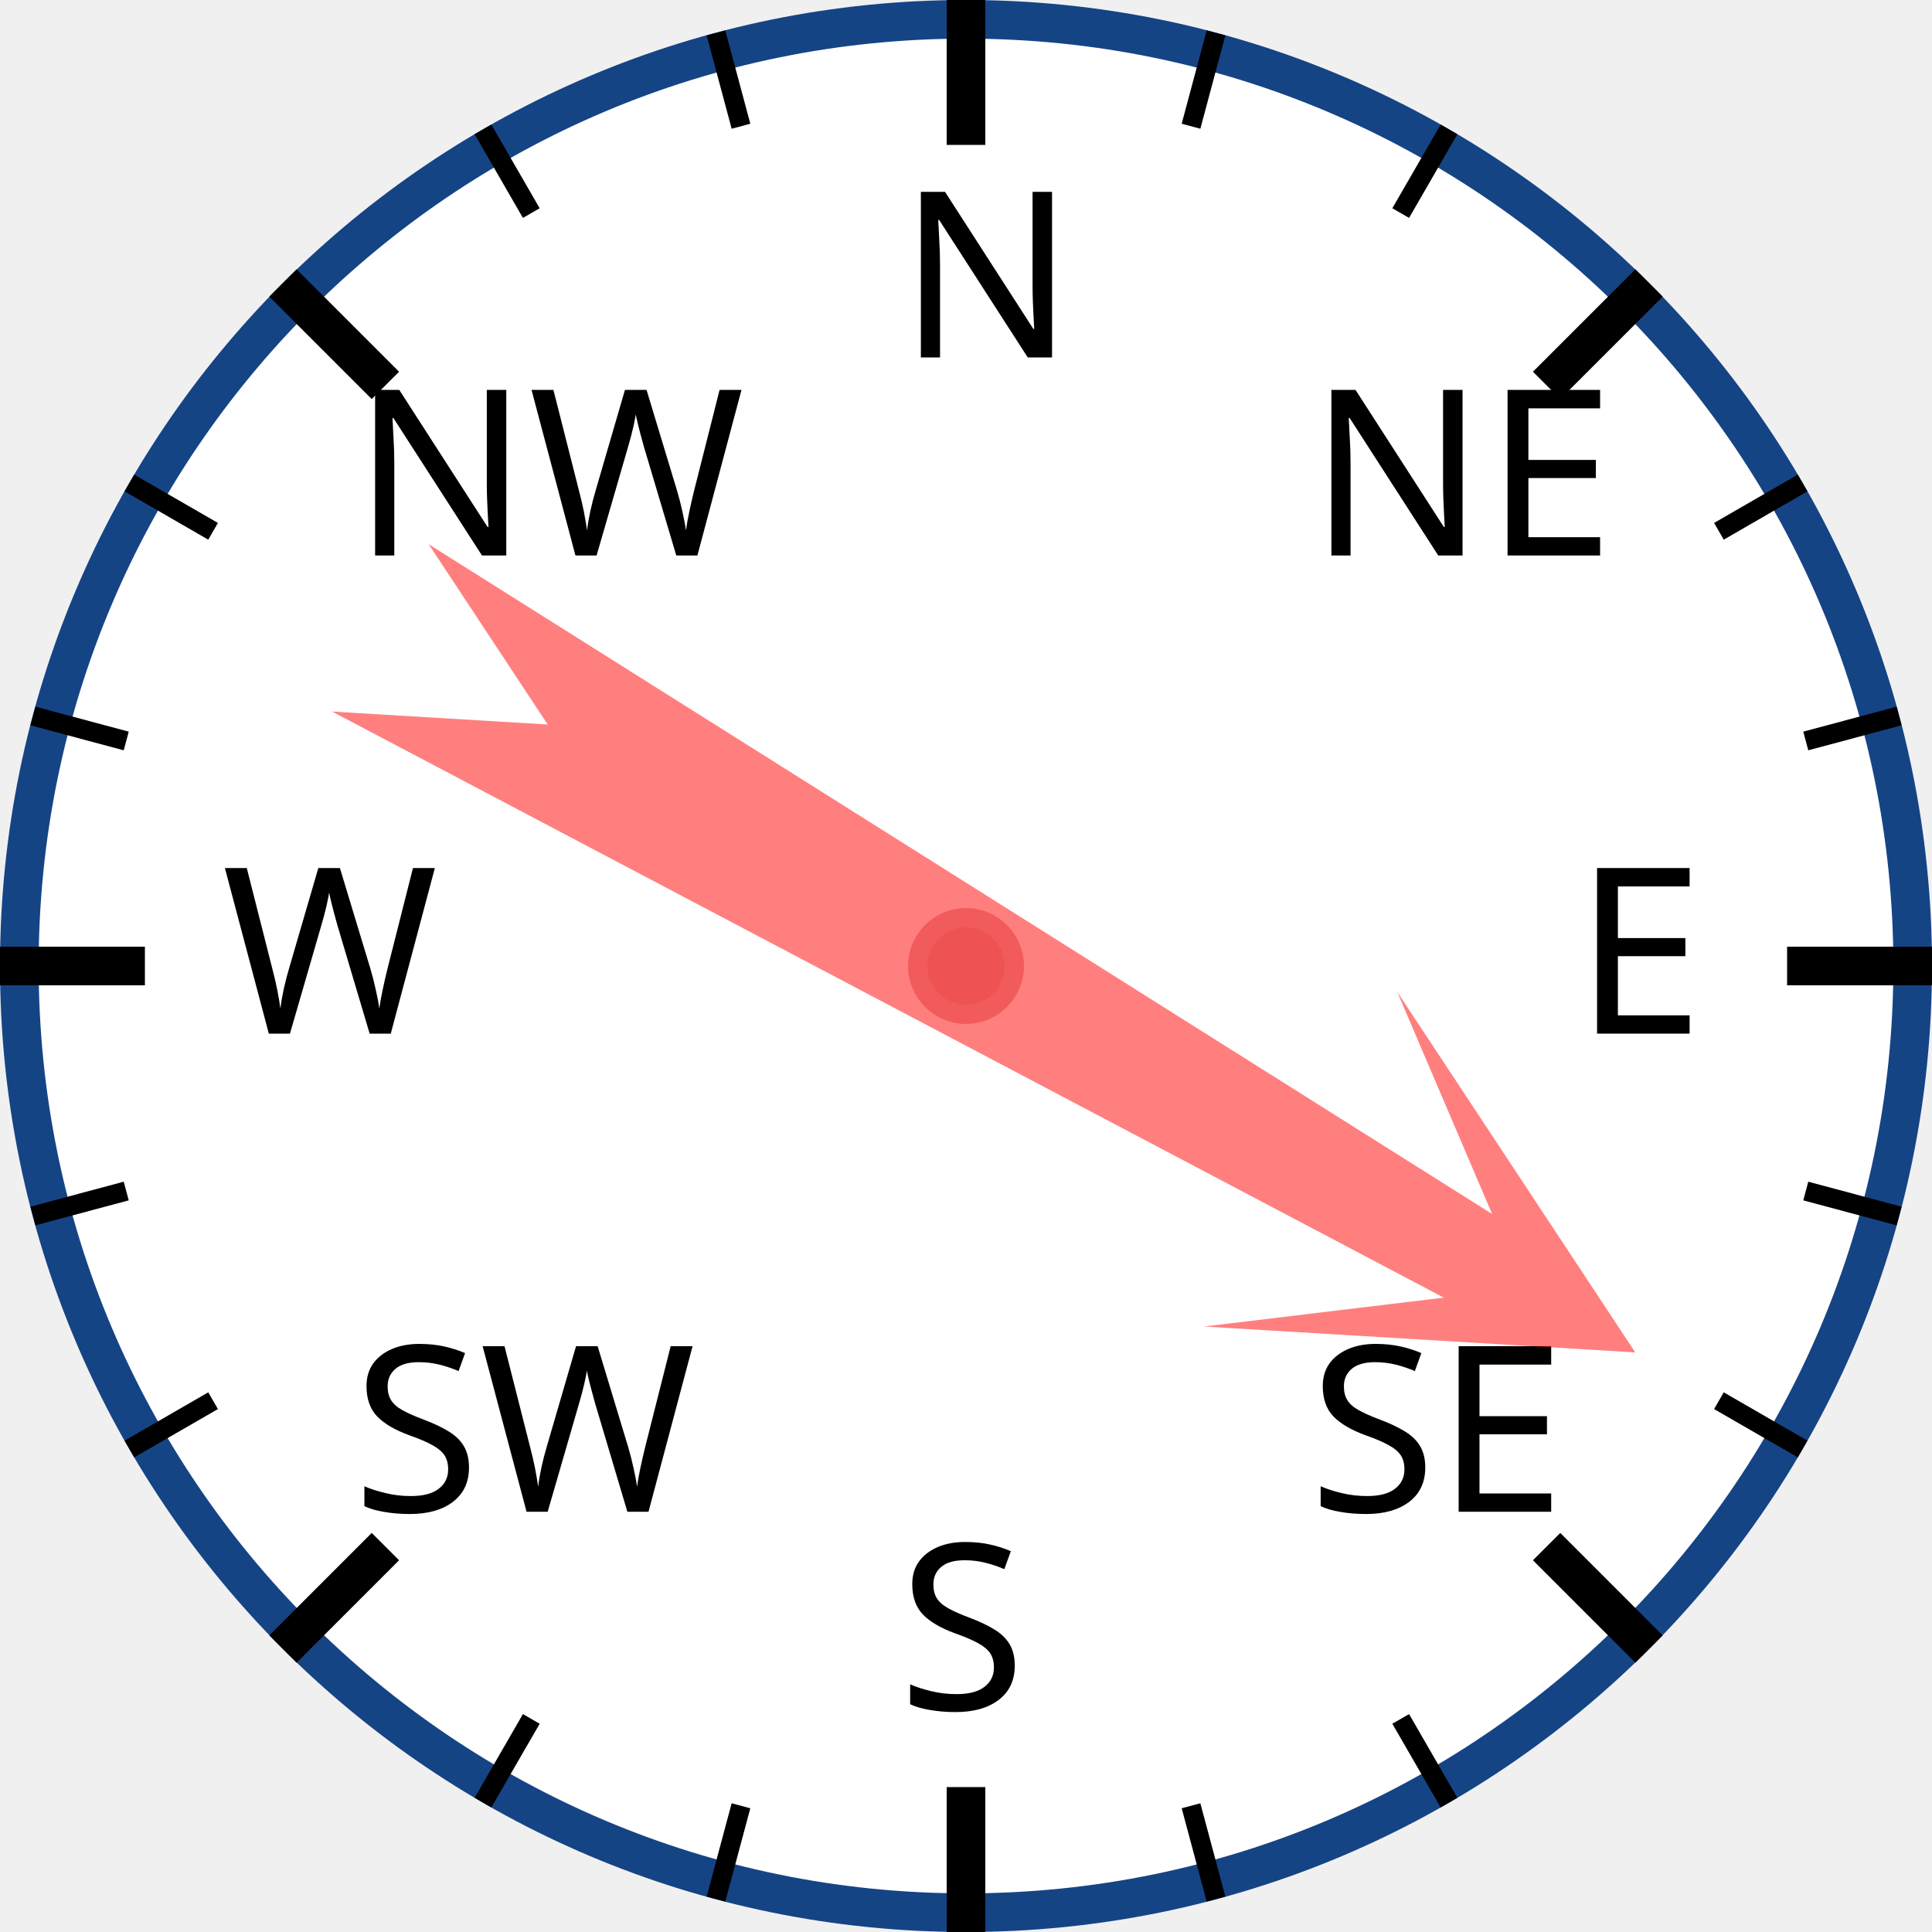
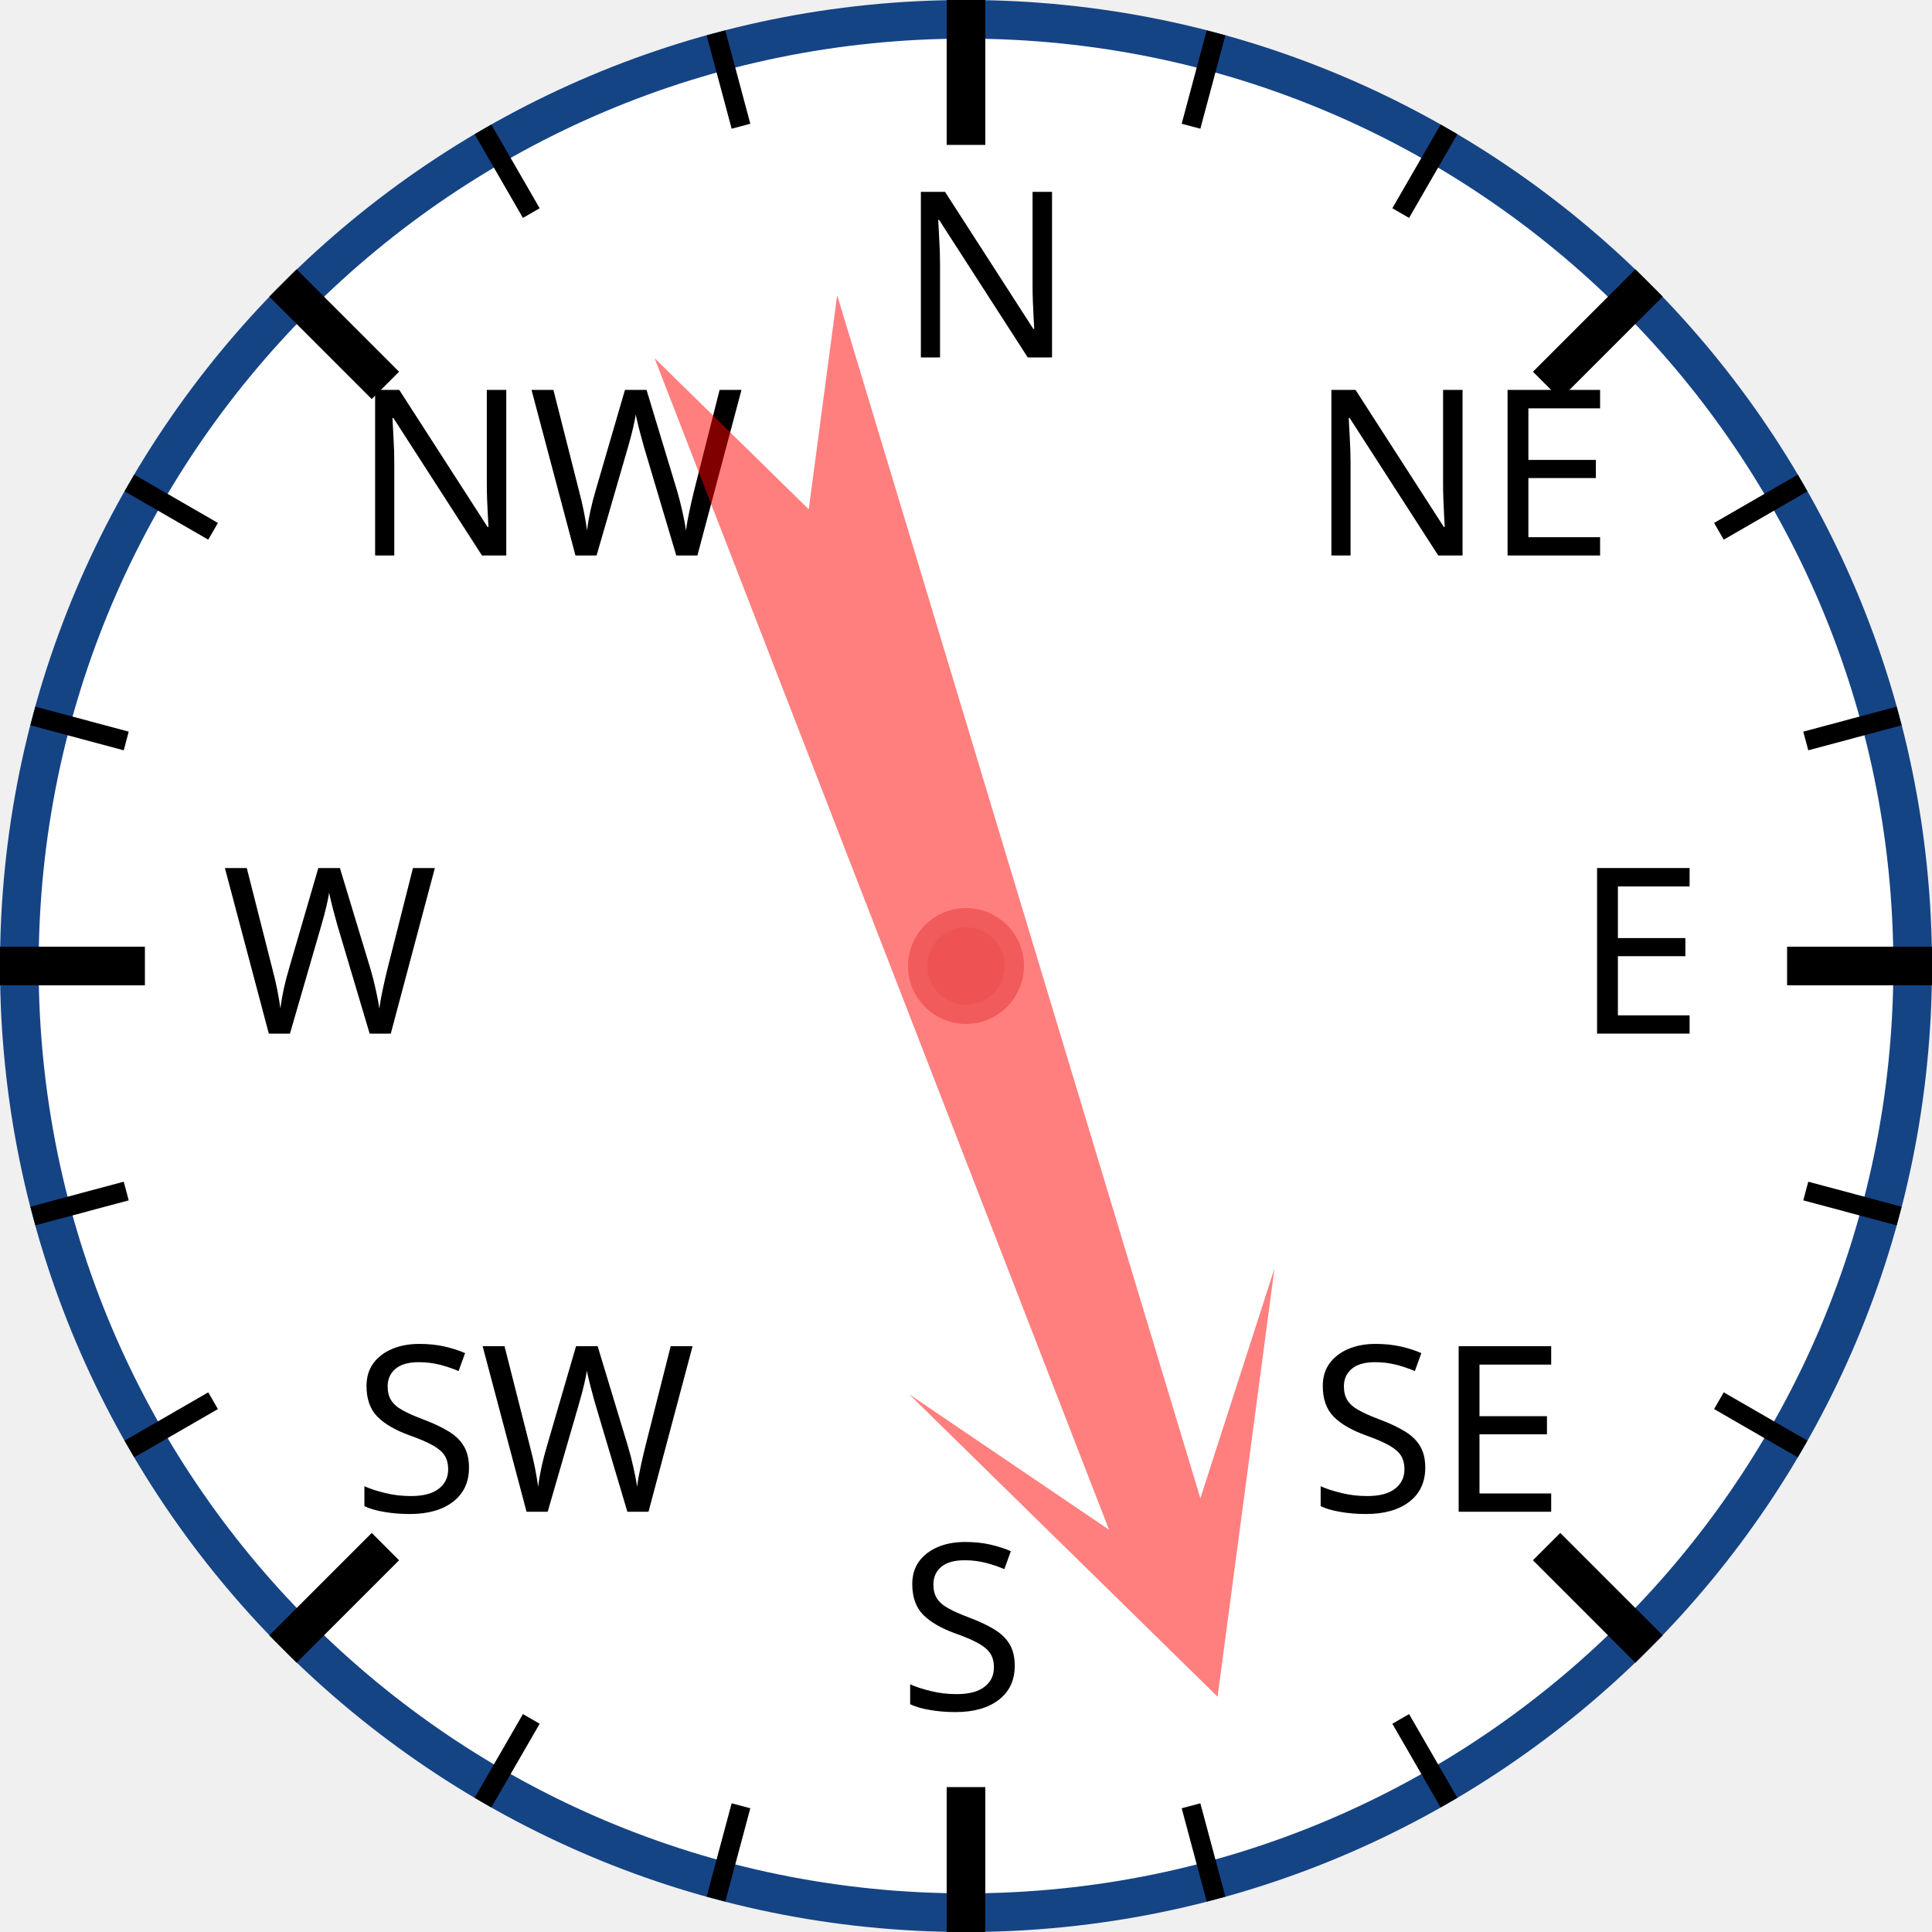
<svg xmlns="http://www.w3.org/2000/svg" width="120px" height="120px" viewBox="0 0 200 200">
  <circle cx="100" cy="100" r="98" style="fill: white; stroke: #154485; stroke-width: 4;" />
  <text x="93.0" y="37.0" style="font-family: sans-serif; font-size: 18pt;">N</text>
  <line x1="100.0" y1="0.0" x2="100.0" y2="15.0" style="stroke: black; stroke-width: 4;" />
  <line x1="74.118" y1="3.407" x2="76.706" y2="13.067" style="stroke: black; stroke-width: 2;" />
  <line x1="50" y1="13.397" x2="55" y2="22.058" style="stroke: black; stroke-width: 2;" />
  <text x="36.503" y="57.503" style="font-family: sans-serif; font-size: 18pt;">NW</text>
  <line x1="29.289" y1="29.289" x2="39.896" y2="39.896" style="stroke: black; stroke-width: 4;" />
  <line x1="13.397" y1="50" x2="22.058" y2="55" style="stroke: black; stroke-width: 2;" />
  <line x1="3.407" y1="74.118" x2="13.067" y2="76.706" style="stroke: black; stroke-width: 2;" />
  <text x="23.0" y="107.0" style="font-family: sans-serif; font-size: 18pt;">W</text>
  <line x1="0.0" y1="100.0" x2="15.0" y2="100.0" style="stroke: black; stroke-width: 4;" />
  <line x1="3.407" y1="125.882" x2="13.067" y2="123.294" style="stroke: black; stroke-width: 2;" />
  <line x1="13.397" y1="150" x2="22.058" y2="145" style="stroke: black; stroke-width: 2;" />
  <text x="36.503" y="156.497" style="font-family: sans-serif; font-size: 18pt;">SW</text>
  <line x1="29.289" y1="170.711" x2="39.896" y2="160.104" style="stroke: black; stroke-width: 4;" />
  <line x1="50" y1="186.603" x2="55" y2="177.942" style="stroke: black; stroke-width: 2;" />
  <line x1="74.118" y1="196.593" x2="76.706" y2="186.933" style="stroke: black; stroke-width: 2;" />
  <text x="93" y="177.0" style="font-family: sans-serif; font-size: 18pt;">S</text>
  <line x1="100" y1="200.0" x2="100" y2="185.0" style="stroke: black; stroke-width: 4;" />
  <line x1="125.882" y1="196.593" x2="123.294" y2="186.933" style="stroke: black; stroke-width: 2;" />
  <line x1="150.0" y1="186.603" x2="145.0" y2="177.942" style="stroke: black; stroke-width: 2;" />
  <text x="135.497" y="156.497" style="font-family: sans-serif; font-size: 18pt;">SE</text>
  <line x1="170.711" y1="170.711" x2="160.104" y2="160.104" style="stroke: black; stroke-width: 4;" />
  <line x1="186.603" y1="150" x2="177.942" y2="145" style="stroke: black; stroke-width: 2;" />
  <line x1="196.593" y1="125.882" x2="186.933" y2="123.294" style="stroke: black; stroke-width: 2;" />
  <text x="163.0" y="107" style="font-family: sans-serif; font-size: 18pt;">E</text>
  <line x1="200.0" y1="100" x2="185.0" y2="100" style="stroke: black; stroke-width: 4;" />
  <line x1="196.593" y1="74.118" x2="186.933" y2="76.706" style="stroke: black; stroke-width: 2;" />
  <line x1="186.603" y1="50" x2="177.942" y2="55" style="stroke: black; stroke-width: 2;" />
  <text x="135.497" y="57.503" style="font-family: sans-serif; font-size: 18pt;">NE</text>
  <line x1="170.711" y1="29.289" x2="160.104" y2="39.896" style="stroke: black; stroke-width: 4;" />
  <line x1="150" y1="13.397" x2="145" y2="22.058" style="stroke: black; stroke-width: 2;" />
  <line x1="125.882" y1="3.407" x2="123.294" y2="13.067" style="stroke: black; stroke-width: 2;" />
-   <polygon points="100 20 120 60 105 40 110 170 100 150 90 170 95 40 80 60" style="fill: red; fill-opacity: 0.5;" transform="rotate(120,100,100)" />
+   <polygon points="100 20 120 60 105 40 110 170 100 150 90 170 95 40 80 60" style="fill: red; fill-opacity: 0.5;" transform="rotate(161,100,100)" />
  <circle cx="100" cy="100" r="5" style="fill: #EE5252; stroke: #F25B5B; stroke-width: 2;" />
</svg>
